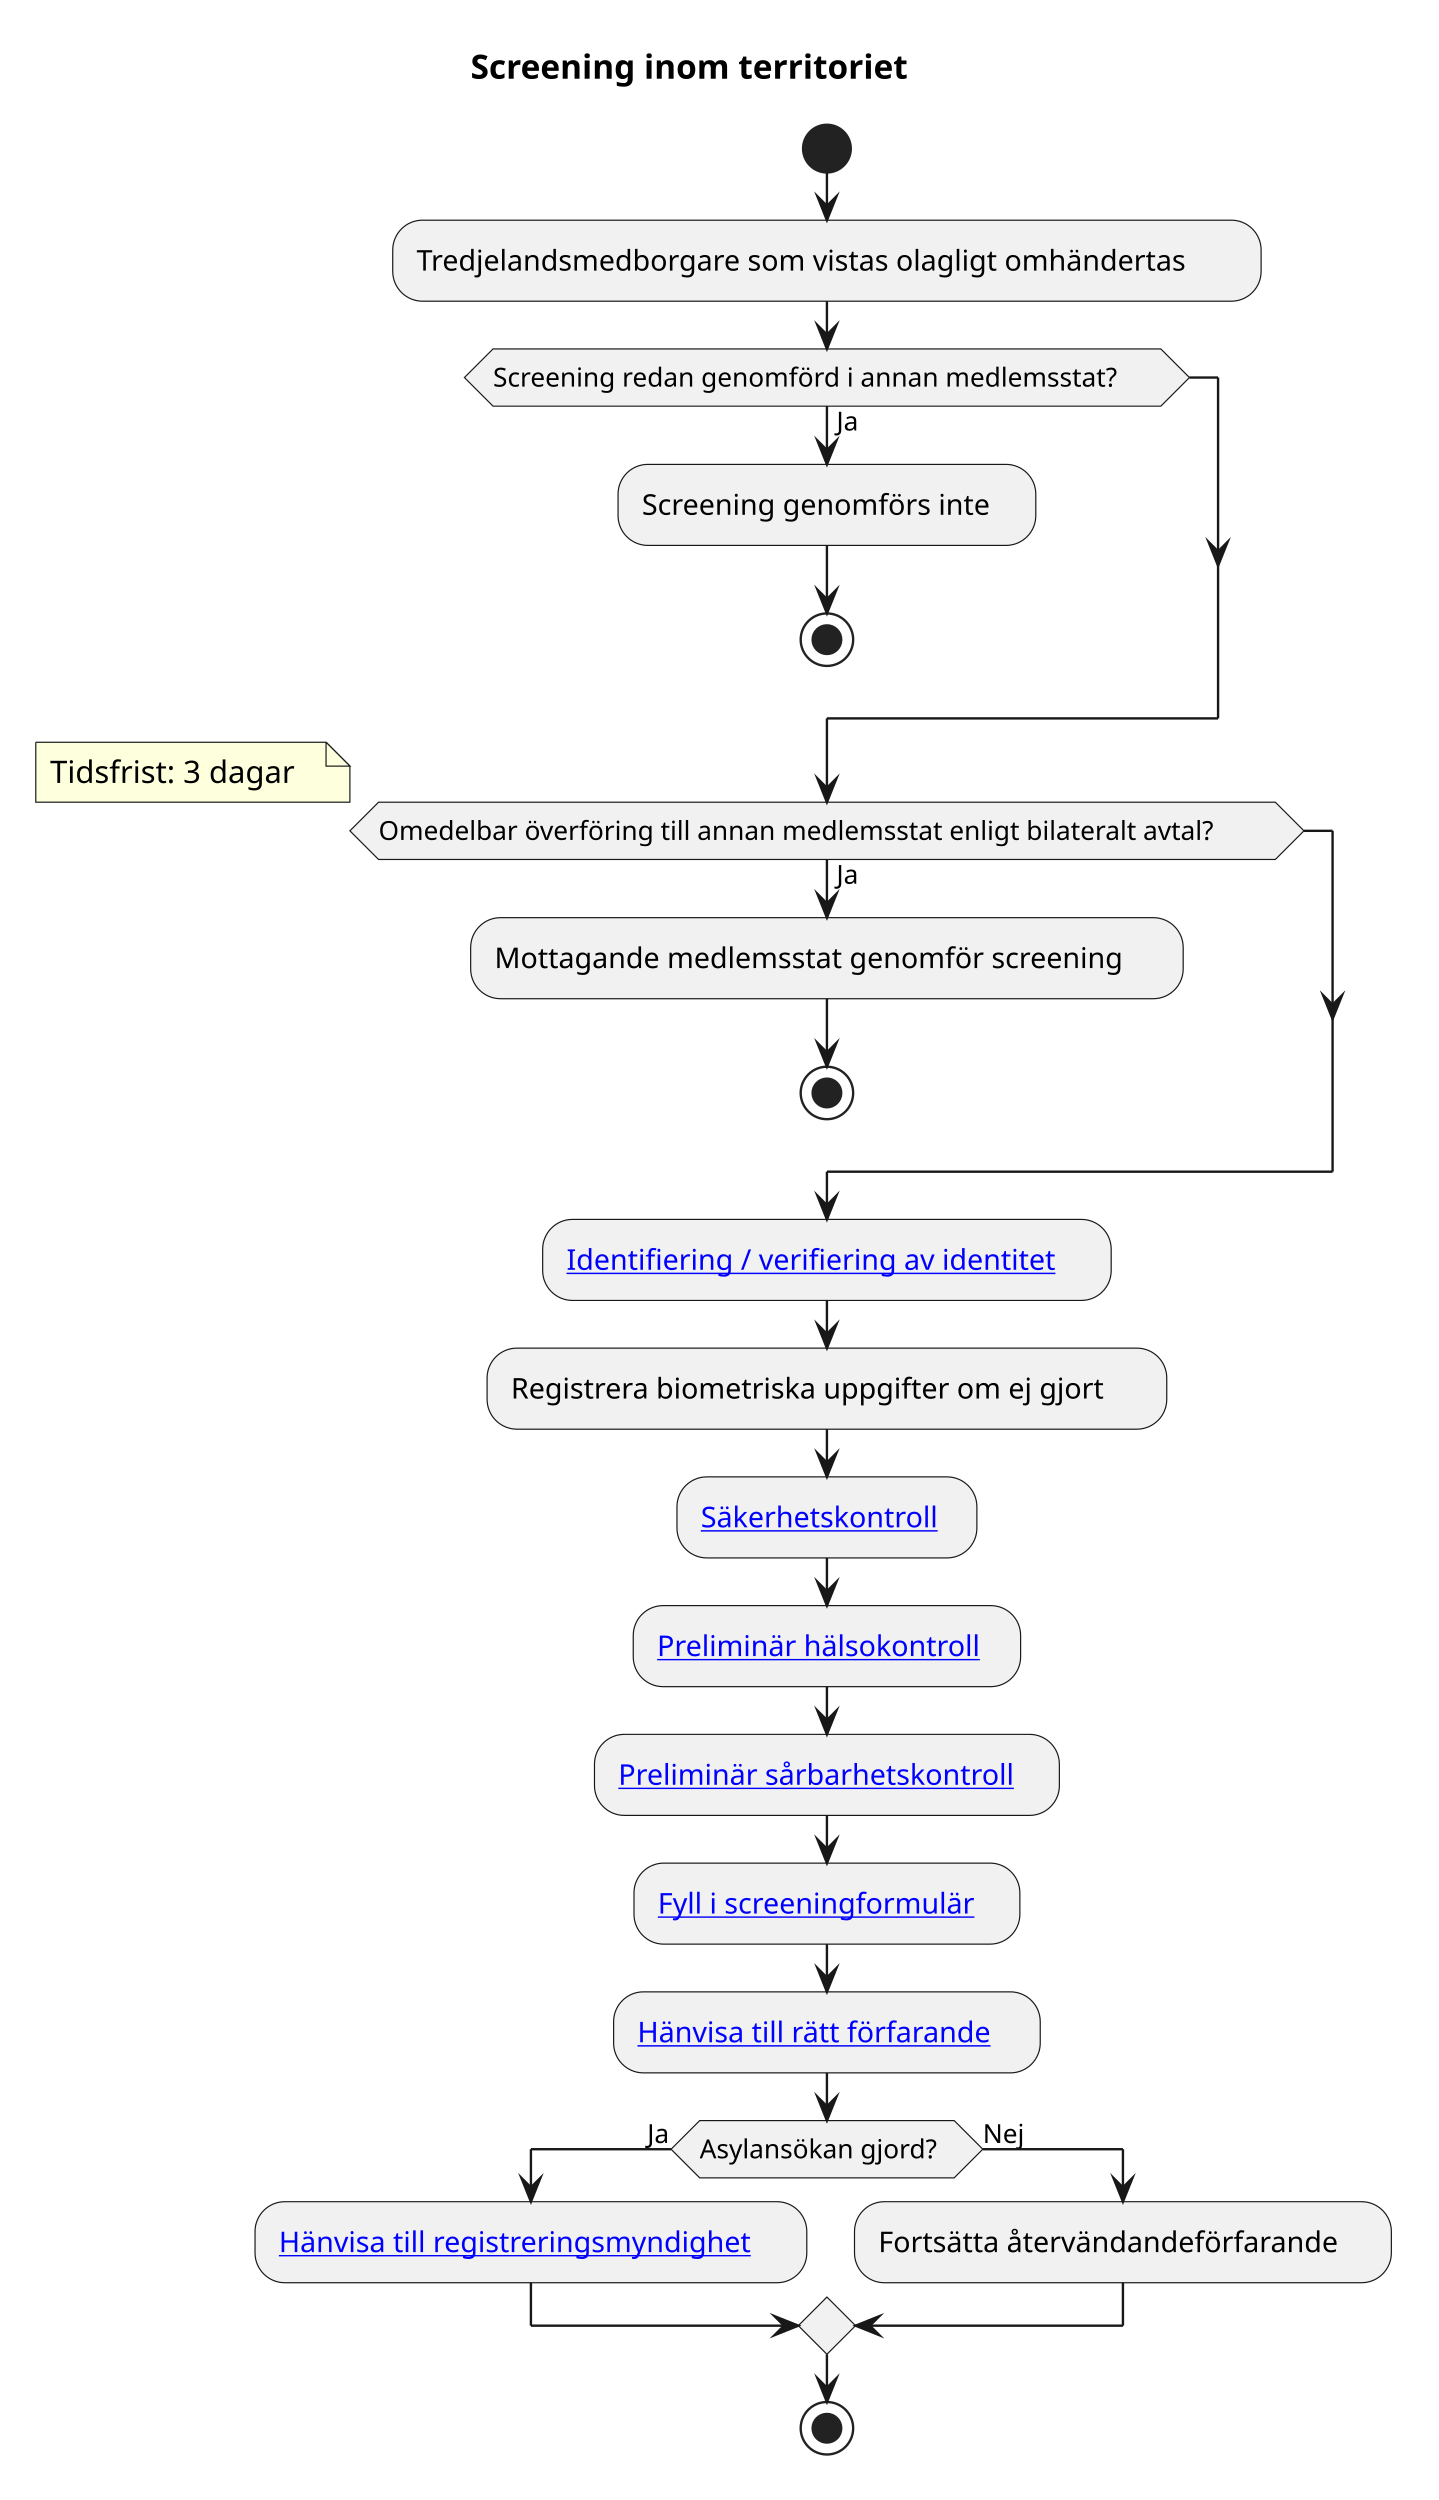
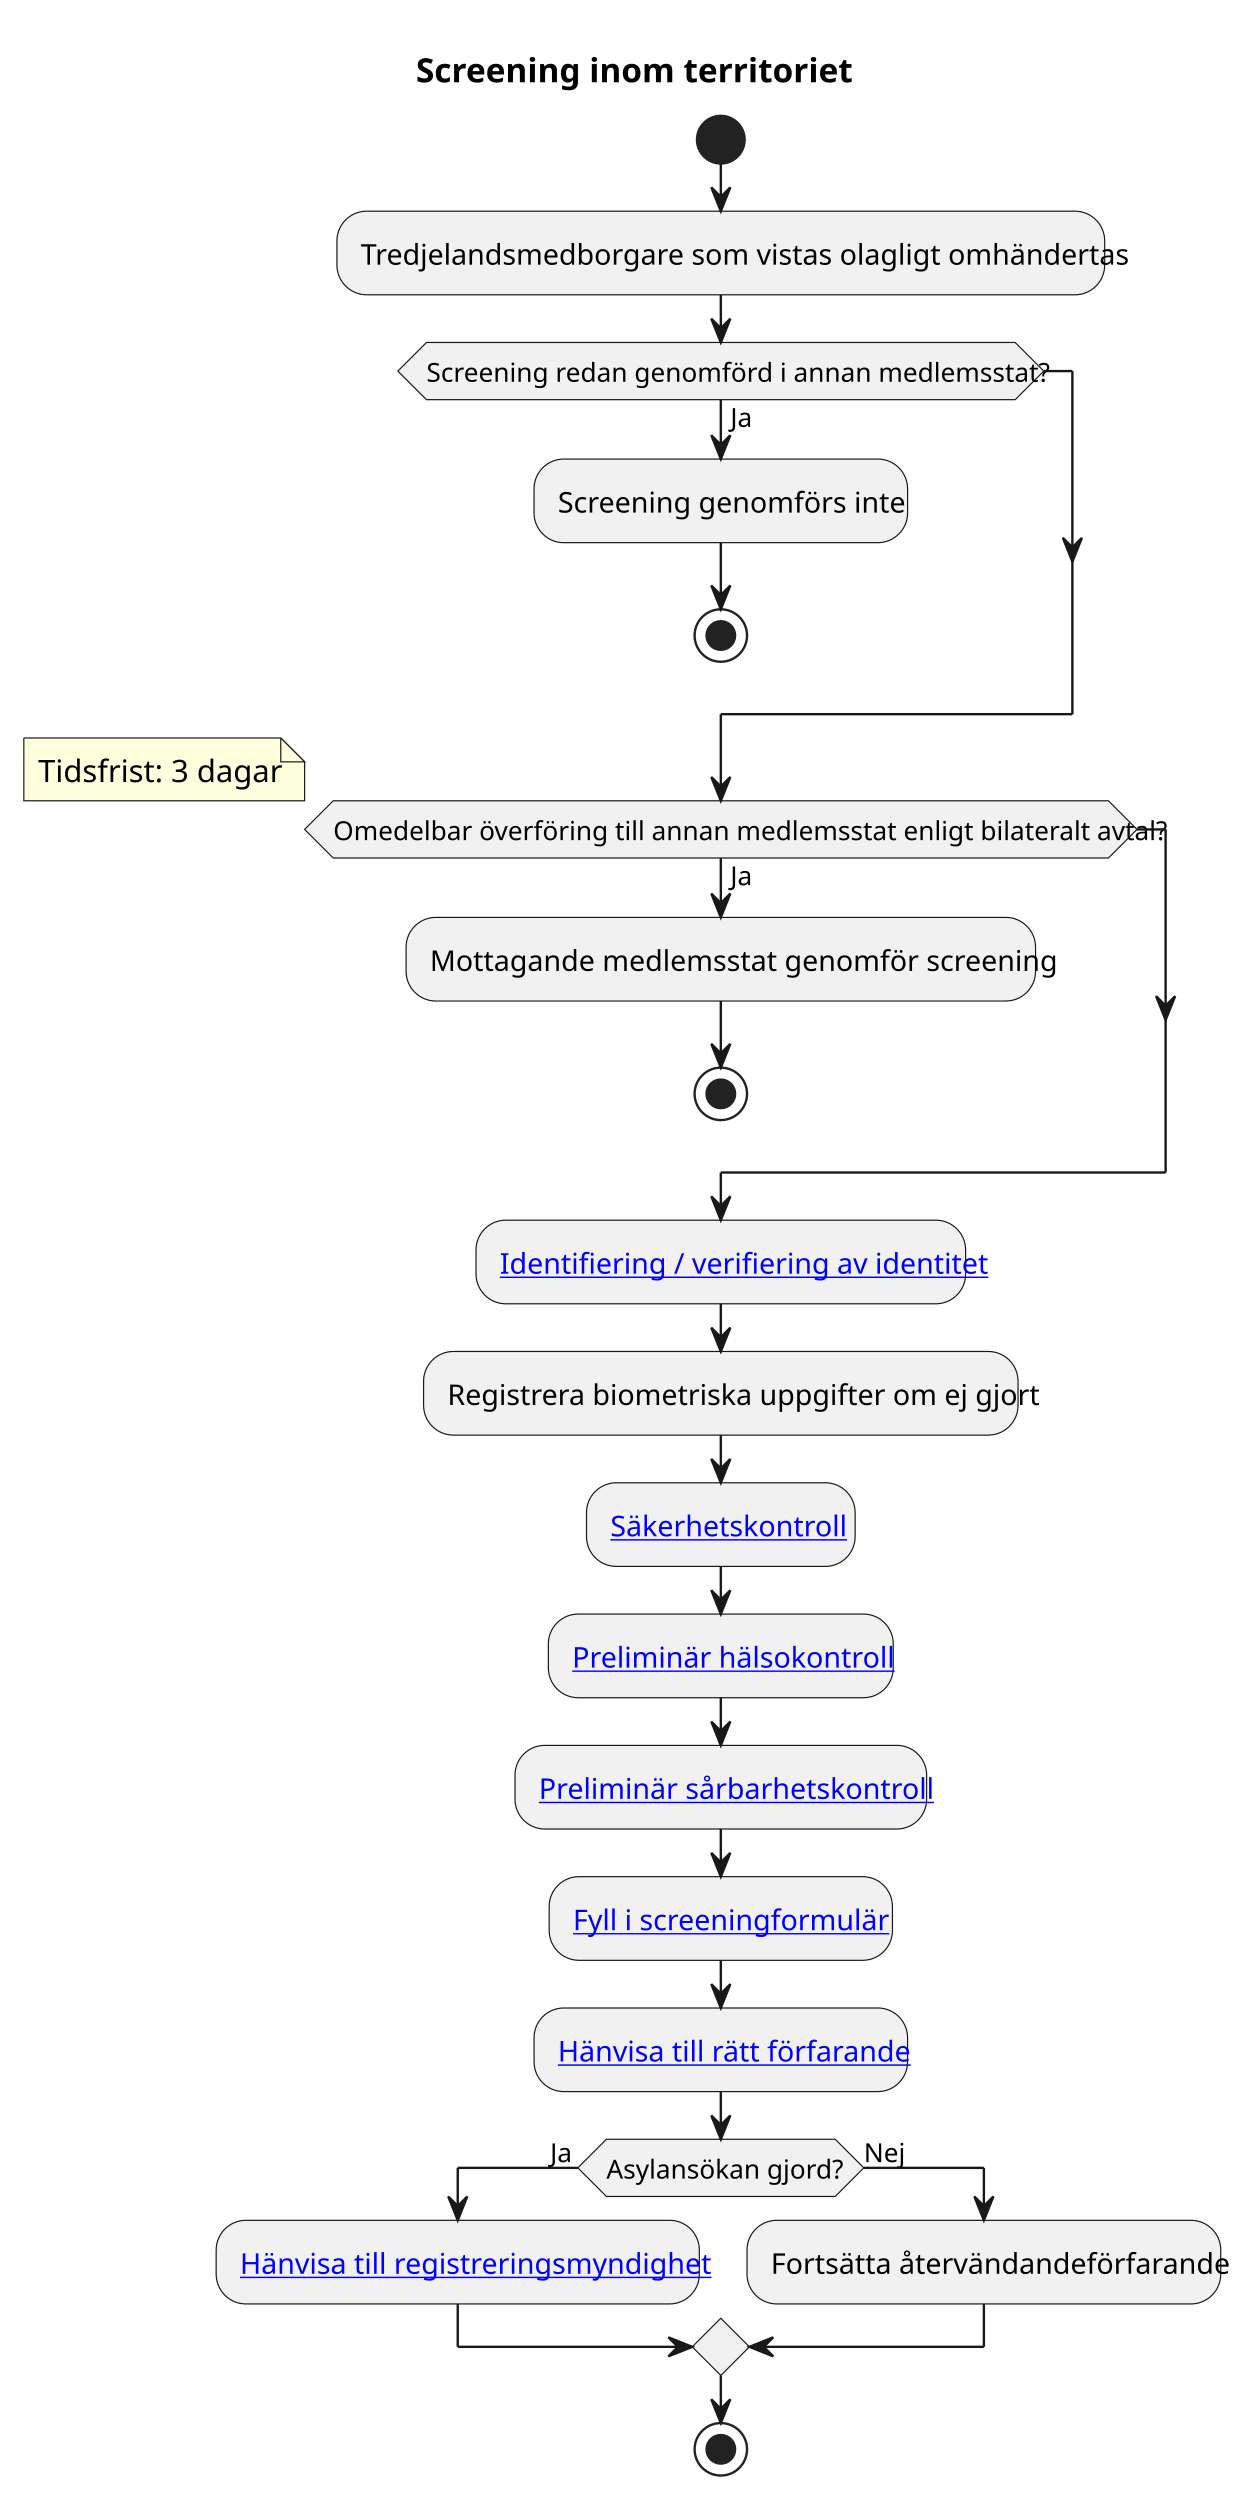
- <svg xmlns="http://www.w3.org/2000/svg" xmlns:xlink="http://www.w3.org/1999/xlink" contentStyleType="text/css" data-diagram-type="ACTIVITY" height="1048px" preserveAspectRatio="none" style="width:603px;height:1048px;background:#FFFFFF;" version="1.1" viewBox="0 0 603 1048" width="603px" zoomAndPan="magnify">
+ <svg xmlns="http://www.w3.org/2000/svg" xmlns:xlink="http://www.w3.org/1999/xlink" contentStyleType="text/css" data-diagram-type="ACTIVITY" height="1049px" preserveAspectRatio="none" style="width:523px;height:1049px;background:#FFFFFF;" version="1.1" viewBox="0 0 523 1049" width="523px" zoomAndPan="magnify">
  <defs />
  <g>
    <g class="title" data-source-line="17">
-       <text fill="#000000" font-family="sans-serif" font-size="14" font-weight="700" lengthAdjust="spacing" textLength="206.746" x="197.256" y="32.995">Screening inom territoriet</text>
+       <text fill="#000000" font-family="sans-serif" font-size="14" font-weight="bold" lengthAdjust="spacing" textLength="171.144" x="174.54" y="34.533">Screening inom territoriet</text>
    </g>
-     <ellipse cx="346.647" cy="62.297" fill="#222222" rx="10" ry="10" style="stroke:#222222;stroke-width:1;" />
-     <rect fill="#F1F1F1" height="33.969" rx="12.5" ry="12.5" style="stroke:#181818;stroke-width:0.5;" width="364.027" x="164.633" y="92.297" />
-     <text fill="#000000" font-family="sans-serif" font-size="12" lengthAdjust="spacing" textLength="344.027" x="174.633" y="113.436">Tredjelandsmedborgare som vistas olagligt omhändertas</text>
-     <rect fill="#F1F1F1" height="33.969" rx="12.5" ry="12.5" style="stroke:#181818;stroke-width:0.5;" width="175.121" x="259.087" y="194.668" />
-     <text fill="#000000" font-family="sans-serif" font-size="12" lengthAdjust="spacing" textLength="155.121" x="269.087" y="215.807">Screening genomförs inte</text>
-     <ellipse cx="346.647" cy="268.152" fill="none" rx="11" ry="11" style="stroke:#222222;stroke-width:1;" />
-     <ellipse cx="346.647" cy="268.152" fill="#222222" rx="6" ry="6" style="stroke:#222222;stroke-width:1;" />
-     <polygon fill="#F1F1F1" points="206.679,146.266,486.615,146.266,498.615,158.266,486.615,170.266,206.679,170.266,194.679,158.266,206.679,146.266" style="stroke:#181818;stroke-width:0.5;stroke-linejoin:miter;stroke-miterlimit:10;" />
-     <text fill="#000000" font-family="sans-serif" font-size="11" lengthAdjust="spacing" textLength="9.985" x="350.647" y="180.476">Ja</text>
-     <text fill="#000000" font-family="sans-serif" font-size="11" lengthAdjust="spacing" textLength="279.936" x="206.679" y="162.074">Screening redan genomförd i annan medlemsstat?</text>
-     <path d="M15,311.152 L15,336.285 L146.678,336.285 L146.678,321.152 L136.678,311.152 L15,311.152" fill="#FEFFDD" style="stroke:#181818;stroke-width:0.5;" />
-     <path d="M136.678,311.152 L136.678,321.152 L146.678,321.152 L136.678,311.152" fill="#FEFFDD" style="stroke:#181818;stroke-width:0.5;" />
-     <text fill="#000000" font-family="sans-serif" font-size="13" lengthAdjust="spacing" textLength="110.678" x="21" y="328.219">Tidsfrist: 3 dagar</text>
-     <rect fill="#F1F1F1" height="33.969" rx="12.5" ry="12.5" style="stroke:#181818;stroke-width:0.5;" width="298.69" x="197.303" y="384.688" />
-     <text fill="#000000" font-family="sans-serif" font-size="12" lengthAdjust="spacing" textLength="278.69" x="207.303" y="405.826">Mottagande medlemsstat genomför screening</text>
-     <ellipse cx="346.647" cy="458.172" fill="none" rx="11" ry="11" style="stroke:#222222;stroke-width:1;" />
-     <ellipse cx="346.647" cy="458.172" fill="#222222" rx="6" ry="6" style="stroke:#222222;stroke-width:1;" />
-     <polygon fill="#F1F1F1" points="158.678,336.285,534.617,336.285,546.617,348.285,534.617,360.285,158.678,360.285,146.678,348.285,158.678,336.285" style="stroke:#181818;stroke-width:0.5;stroke-linejoin:miter;stroke-miterlimit:10;" />
-     <text fill="#000000" font-family="sans-serif" font-size="11" lengthAdjust="spacing" textLength="9.985" x="350.647" y="370.496">Ja</text>
-     <text fill="#000000" font-family="sans-serif" font-size="11" lengthAdjust="spacing" textLength="375.939" x="158.678" y="352.093">Omedelbar överföring till annan medlemsstat enligt bilateralt avtal?</text>
-     <rect fill="#F1F1F1" height="33.969" rx="12.5" ry="12.5" style="stroke:#181818;stroke-width:0.5;" width="238.326" x="227.484" y="511.172" />
+     <ellipse cx="302.454" cy="58.609" fill="#222222" rx="10" ry="10" style="stroke:#222222;stroke-width:1;" />
+     <rect fill="#F1F1F1" height="35.094" rx="12.5" ry="12.5" style="stroke:#181818;stroke-width:0.5;" width="322.156" x="141.376" y="88.609" />
+     <text fill="#000000" font-family="sans-serif" font-size="12" lengthAdjust="spacing" textLength="302.156" x="151.376" y="111.066">Tredjelandsmedborgare som vistas olagligt omhändertas</text>
+     <rect fill="#F1F1F1" height="35.094" rx="12.5" ry="12.5" style="stroke:#181818;stroke-width:0.5;" width="156.746" x="224.081" y="192.621" />
+     <text fill="#000000" font-family="sans-serif" font-size="12" lengthAdjust="spacing" textLength="136.746" x="234.081" y="215.078">Screening genomförs inte</text>
+     <ellipse cx="302.454" cy="266.668" fill="none" rx="11" ry="11" style="stroke:#222222;stroke-width:1;" />
+     <ellipse cx="302.454" cy="266.668" fill="#222222" rx="6" ry="6" style="stroke:#222222;stroke-width:1;" />
+     <polygon fill="#F1F1F1" points="178.935,143.703,425.973,143.703,437.973,155.703,425.973,167.703,178.935,167.703,166.935,155.703,178.935,143.703" style="stroke:#181818;stroke-width:0.5;" />
+     <text fill="#000000" font-family="sans-serif" font-size="11" lengthAdjust="spacing" textLength="11.618" x="306.454" y="179.122">Ja</text>
+     <text fill="#000000" font-family="sans-serif" font-size="11" lengthAdjust="spacing" textLength="247.038" x="178.935" y="160.204">Screening redan genomförd i annan medlemsstat?</text>
+     <path d="M10,309.668 L10,336.019 L127.814,336.019 L127.814,319.668 L117.814,309.668 L10,309.668" fill="#FEFFDD" style="stroke:#181818;stroke-width:0.5;" />
+     <path d="M117.814,309.668 L117.814,319.668 L127.814,319.668 L117.814,309.668" fill="#FEFFDD" style="stroke:#181818;stroke-width:0.5;" />
+     <text fill="#000000" font-family="sans-serif" font-size="13" lengthAdjust="spacing" textLength="96.814" x="16" y="328.163">Tidsfrist: 3 dagar</text>
+     <rect fill="#F1F1F1" height="35.094" rx="12.5" ry="12.5" style="stroke:#181818;stroke-width:0.5;" width="264.131" x="170.388" y="384.938" />
+     <text fill="#000000" font-family="sans-serif" font-size="12" lengthAdjust="spacing" textLength="244.131" x="180.388" y="407.394">Mottagande medlemsstat genomför screening</text>
+     <ellipse cx="302.454" cy="458.984" fill="none" rx="11" ry="11" style="stroke:#222222;stroke-width:1;" />
+     <ellipse cx="302.454" cy="458.984" fill="#222222" rx="6" ry="6" style="stroke:#222222;stroke-width:1;" />
+     <polygon fill="#F1F1F1" points="139.815,336.019,465.093,336.019,477.093,348.019,465.093,360.019,139.815,360.019,127.814,348.019,139.815,336.019" style="stroke:#181818;stroke-width:0.5;" />
+     <text fill="#000000" font-family="sans-serif" font-size="11" lengthAdjust="spacing" textLength="11.618" x="306.454" y="371.438">Ja</text>
+     <text fill="#000000" font-family="sans-serif" font-size="11" lengthAdjust="spacing" textLength="325.279" x="139.815" y="352.521">Omedelbar överföring till annan medlemsstat enligt bilateralt avtal?</text>
+     <rect fill="#F1F1F1" height="35.094" rx="12.5" ry="12.5" style="stroke:#181818;stroke-width:0.5;" width="205.432" x="199.738" y="511.984" />
    <a href="../rules/rule-scr-014-001.md" target="_top" title="../rules/rule-scr-014-001.md" xlink:actuate="onRequest" xlink:href="../rules/rule-scr-014-001.md" xlink:show="new" xlink:title="../rules/rule-scr-014-001.md" xlink:type="simple">
-       <text fill="#0000FF" font-family="sans-serif" font-size="12" lengthAdjust="spacing" text-decoration="underline" textLength="218.326" x="237.484" y="532.311">Identifiering / verifiering av identitet</text>
+       <text fill="#0000FF" font-family="sans-serif" font-size="12" lengthAdjust="spacing" text-decoration="underline" textLength="185.432" x="209.738" y="534.441">Identifiering / verifiering av identitet</text>
    </a>
-     <rect fill="#F1F1F1" height="33.969" rx="12.5" ry="12.5" style="stroke:#181818;stroke-width:0.5;" width="284.914" x="204.19" y="565.141" />
-     <text fill="#000000" font-family="sans-serif" font-size="12" lengthAdjust="spacing" textLength="264.914" x="214.19" y="586.279">Registrera biometriska uppgifter om ej gjort</text>
-     <rect fill="#F1F1F1" height="33.969" rx="12.5" ry="12.5" style="stroke:#181818;stroke-width:0.5;" width="125.727" x="283.784" y="619.109" />
+     <rect fill="#F1F1F1" height="35.094" rx="12.5" ry="12.5" style="stroke:#181818;stroke-width:0.5;" width="249.43" x="177.739" y="567.078" />
+     <text fill="#000000" font-family="sans-serif" font-size="12" lengthAdjust="spacing" textLength="229.43" x="187.739" y="589.535">Registrera biometriska uppgifter om ej gjort</text>
+     <rect fill="#F1F1F1" height="35.094" rx="12.5" ry="12.5" style="stroke:#181818;stroke-width:0.5;" width="112.713" x="246.097" y="622.172" />
    <a href="../rules/rule-scr-015-001.md" target="_top" title="../rules/rule-scr-015-001.md" xlink:actuate="onRequest" xlink:href="../rules/rule-scr-015-001.md" xlink:show="new" xlink:title="../rules/rule-scr-015-001.md" xlink:type="simple">
-       <text fill="#0000FF" font-family="sans-serif" font-size="12" lengthAdjust="spacing" text-decoration="underline" textLength="105.727" x="293.784" y="640.248">Säkerhetskontroll</text>
+       <text fill="#0000FF" font-family="sans-serif" font-size="12" lengthAdjust="spacing" text-decoration="underline" textLength="92.713" x="256.097" y="644.629">Säkerhetskontroll</text>
    </a>
-     <rect fill="#F1F1F1" height="33.969" rx="12.5" ry="12.5" style="stroke:#181818;stroke-width:0.5;" width="162.383" x="265.456" y="673.078" />
+     <rect fill="#F1F1F1" height="35.094" rx="12.5" ry="12.5" style="stroke:#181818;stroke-width:0.5;" width="144.717" x="230.095" y="677.266" />
    <a href="../articles/scr-012.md" target="_top" title="../articles/scr-012.md" xlink:actuate="onRequest" xlink:href="../articles/scr-012.md" xlink:show="new" xlink:title="../articles/scr-012.md" xlink:type="simple">
-       <text fill="#0000FF" font-family="sans-serif" font-size="12" lengthAdjust="spacing" text-decoration="underline" textLength="142.383" x="275.456" y="694.217">Preliminär hälsokontroll</text>
+       <text fill="#0000FF" font-family="sans-serif" font-size="12" lengthAdjust="spacing" text-decoration="underline" textLength="124.717" x="240.095" y="699.723">Preliminär hälsokontroll</text>
    </a>
-     <rect fill="#F1F1F1" height="33.969" rx="12.5" ry="12.5" style="stroke:#181818;stroke-width:0.5;" width="194.885" x="249.205" y="727.047" />
+     <rect fill="#F1F1F1" height="35.094" rx="12.5" ry="12.5" style="stroke:#181818;stroke-width:0.5;" width="172.725" x="216.092" y="732.359" />
    <a href="../articles/scr-012.md" target="_top" title="../articles/scr-012.md" xlink:actuate="onRequest" xlink:href="../articles/scr-012.md" xlink:show="new" xlink:title="../articles/scr-012.md" xlink:type="simple">
-       <text fill="#0000FF" font-family="sans-serif" font-size="12" lengthAdjust="spacing" text-decoration="underline" textLength="174.885" x="259.205" y="748.186">Preliminär sårbarhetskontroll</text>
+       <text fill="#0000FF" font-family="sans-serif" font-size="12" lengthAdjust="spacing" text-decoration="underline" textLength="152.725" x="226.092" y="754.816">Preliminär sårbarhetskontroll</text>
    </a>
-     <rect fill="#F1F1F1" height="33.969" rx="12.5" ry="12.5" style="stroke:#181818;stroke-width:0.5;" width="161.762" x="265.766" y="781.016" />
+     <rect fill="#F1F1F1" height="35.094" rx="12.5" ry="12.5" style="stroke:#181818;stroke-width:0.5;" width="144.037" x="230.435" y="787.453" />
    <a href="../rules/rule-scr-017-001.md" target="_top" title="../rules/rule-scr-017-001.md" xlink:actuate="onRequest" xlink:href="../rules/rule-scr-017-001.md" xlink:show="new" xlink:title="../rules/rule-scr-017-001.md" xlink:type="simple">
-       <text fill="#0000FF" font-family="sans-serif" font-size="12" lengthAdjust="spacing" text-decoration="underline" textLength="141.762" x="275.766" y="802.154">Fyll i screeningformulär</text>
+       <text fill="#0000FF" font-family="sans-serif" font-size="12" lengthAdjust="spacing" text-decoration="underline" textLength="124.037" x="240.435" y="809.91">Fyll i screeningformulär</text>
    </a>
-     <rect fill="#F1F1F1" height="33.969" rx="12.5" ry="12.5" style="stroke:#181818;stroke-width:0.5;" width="178.842" x="257.226" y="834.984" />
+     <rect fill="#F1F1F1" height="35.094" rx="12.5" ry="12.5" style="stroke:#181818;stroke-width:0.5;" width="156.728" x="224.09" y="842.547" />
    <a href="../rules/rule-scr-018-001.md" target="_top" title="../rules/rule-scr-018-001.md" xlink:actuate="onRequest" xlink:href="../rules/rule-scr-018-001.md" xlink:show="new" xlink:title="../rules/rule-scr-018-001.md" xlink:type="simple">
-       <text fill="#0000FF" font-family="sans-serif" font-size="12" lengthAdjust="spacing" text-decoration="underline" textLength="158.842" x="267.226" y="856.123">Hänvisa till rätt förfarande</text>
+       <text fill="#0000FF" font-family="sans-serif" font-size="12" lengthAdjust="spacing" text-decoration="underline" textLength="136.728" x="234.09" y="865.004">Hänvisa till rätt förfarande</text>
    </a>
-     <polygon fill="#F1F1F1" points="293.304,888.953,399.99,888.953,411.99,900.953,399.99,912.953,293.304,912.953,281.304,900.953,293.304,888.953" style="stroke:#181818;stroke-width:0.5;stroke-linejoin:miter;stroke-miterlimit:10;" />
-     <text fill="#000000" font-family="sans-serif" font-size="11" lengthAdjust="spacing" textLength="106.686" x="293.304" y="904.761">Asylansökan gjord?</text>
-     <text fill="#000000" font-family="sans-serif" font-size="11" lengthAdjust="spacing" textLength="9.985" x="271.319" y="898.359">Ja</text>
-     <text fill="#000000" font-family="sans-serif" font-size="11" lengthAdjust="spacing" textLength="18.052" x="411.99" y="898.359">Nej</text>
-     <rect fill="#F1F1F1" height="33.969" rx="12.5" ry="12.5" style="stroke:#181818;stroke-width:0.5;" width="231.301" x="106.909" y="922.953" />
+     <polygon fill="#F1F1F1" points="254.452,897.641,350.455,897.641,362.455,909.641,350.455,921.641,254.452,921.641,242.452,909.641,254.452,897.641" style="stroke:#181818;stroke-width:0.5;" />
+     <text fill="#000000" font-family="sans-serif" font-size="11" lengthAdjust="spacing" textLength="96.003" x="254.452" y="914.142">Asylansökan gjord?</text>
+     <text fill="#000000" font-family="sans-serif" font-size="11" lengthAdjust="spacing" textLength="11.618" x="230.835" y="907.224">Ja</text>
+     <text fill="#000000" font-family="sans-serif" font-size="11" lengthAdjust="spacing" textLength="16.505" x="362.455" y="907.224">Nej</text>
+     <rect fill="#F1F1F1" height="35.094" rx="12.5" ry="12.5" style="stroke:#181818;stroke-width:0.5;" width="202.742" x="90.702" y="931.641" />
    <a href="../../../domains/registration/articles/apr-027.md" target="_top" title="../../../domains/registration/articles/apr-027.md" xlink:actuate="onRequest" xlink:href="../../../domains/registration/articles/apr-027.md" xlink:show="new" xlink:title="../../../domains/registration/articles/apr-027.md" xlink:type="simple">
-       <text fill="#0000FF" font-family="sans-serif" font-size="12" lengthAdjust="spacing" text-decoration="underline" textLength="211.301" x="116.909" y="944.092">Hänvisa till registreringsmyndighet</text>
+       <text fill="#0000FF" font-family="sans-serif" font-size="12" lengthAdjust="spacing" text-decoration="underline" textLength="182.742" x="100.702" y="954.098">Hänvisa till registreringsmyndighet</text>
    </a>
-     <rect fill="#F1F1F1" height="33.969" rx="12.5" ry="12.5" style="stroke:#181818;stroke-width:0.5;" width="225.049" x="358.21" y="922.953" />
-     <text fill="#000000" font-family="sans-serif" font-size="12" lengthAdjust="spacing" textLength="205.049" x="368.21" y="944.092">Fortsätta återvändandeförfarande</text>
-     <polygon fill="#F1F1F1" points="346.647,962.922,358.647,974.922,346.647,986.922,334.647,974.922,346.647,962.922" style="stroke:#181818;stroke-width:0.5;stroke-linejoin:miter;stroke-miterlimit:10;" />
-     <ellipse cx="346.647" cy="1017.922" fill="none" rx="11" ry="11" style="stroke:#222222;stroke-width:1;" />
-     <ellipse cx="346.647" cy="1017.922" fill="#222222" rx="6" ry="6" style="stroke:#222222;stroke-width:1;" />
-     <line style="stroke:#181818;stroke-width:1;" x1="346.647" x2="346.647" y1="72.297" y2="92.297" />
-     <polygon fill="#181818" points="342.647,82.297,346.647,92.297,350.647,82.297,346.647,86.297" style="stroke:#181818;stroke-width:1;stroke-linejoin:miter;stroke-miterlimit:10;" />
-     <line style="stroke:#181818;stroke-width:1;" x1="346.647" x2="346.647" y1="228.637" y2="257.152" />
-     <polygon fill="#181818" points="342.647,247.152,346.647,257.152,350.647,247.152,346.647,251.152" style="stroke:#181818;stroke-width:1;stroke-linejoin:miter;stroke-miterlimit:10;" />
-     <line style="stroke:#181818;stroke-width:1;" x1="346.647" x2="346.647" y1="170.266" y2="194.668" />
-     <polygon fill="#181818" points="342.647,184.668,346.647,194.668,350.647,184.668,346.647,188.668" style="stroke:#181818;stroke-width:1;stroke-linejoin:miter;stroke-miterlimit:10;" />
-     <line style="stroke:#181818;stroke-width:1;" x1="498.615" x2="510.615" y1="158.266" y2="158.266" />
-     <polygon fill="#181818" points="506.615,227.152,510.615,237.152,514.615,227.152,510.615,231.152" style="stroke:#181818;stroke-width:1;stroke-linejoin:miter;stroke-miterlimit:10;" />
-     <line style="stroke:#181818;stroke-width:1;" x1="510.615" x2="510.615" y1="158.266" y2="301.152" />
-     <line style="stroke:#181818;stroke-width:1;" x1="510.615" x2="346.647" y1="301.152" y2="301.152" />
-     <line style="stroke:#181818;stroke-width:1;" x1="346.647" x2="346.647" y1="301.152" y2="336.285" />
-     <polygon fill="#181818" points="342.647,326.285,346.647,336.285,350.647,326.285,346.647,330.285" style="stroke:#181818;stroke-width:1;stroke-linejoin:miter;stroke-miterlimit:10;" />
-     <line style="stroke:#181818;stroke-width:1;" x1="346.647" x2="346.647" y1="126.266" y2="146.266" />
-     <polygon fill="#181818" points="342.647,136.266,346.647,146.266,350.647,136.266,346.647,140.266" style="stroke:#181818;stroke-width:1;stroke-linejoin:miter;stroke-miterlimit:10;" />
-     <line style="stroke:#181818;stroke-width:1;" x1="346.647" x2="346.647" y1="418.656" y2="447.172" />
-     <polygon fill="#181818" points="342.647,437.172,346.647,447.172,350.647,437.172,346.647,441.172" style="stroke:#181818;stroke-width:1;stroke-linejoin:miter;stroke-miterlimit:10;" />
-     <line style="stroke:#181818;stroke-width:1;" x1="346.647" x2="346.647" y1="360.285" y2="384.688" />
-     <polygon fill="#181818" points="342.647,374.688,346.647,384.688,350.647,374.688,346.647,378.688" style="stroke:#181818;stroke-width:1;stroke-linejoin:miter;stroke-miterlimit:10;" />
-     <line style="stroke:#181818;stroke-width:1;" x1="546.617" x2="558.617" y1="348.285" y2="348.285" />
-     <polygon fill="#181818" points="554.617,417.172,558.617,427.172,562.617,417.172,558.617,421.172" style="stroke:#181818;stroke-width:1;stroke-linejoin:miter;stroke-miterlimit:10;" />
-     <line style="stroke:#181818;stroke-width:1;" x1="558.617" x2="558.617" y1="348.285" y2="491.172" />
-     <line style="stroke:#181818;stroke-width:1;" x1="558.617" x2="346.647" y1="491.172" y2="491.172" />
-     <line style="stroke:#181818;stroke-width:1;" x1="346.647" x2="346.647" y1="491.172" y2="511.172" />
-     <polygon fill="#181818" points="342.647,501.172,346.647,511.172,350.647,501.172,346.647,505.172" style="stroke:#181818;stroke-width:1;stroke-linejoin:miter;stroke-miterlimit:10;" />
-     <line style="stroke:#181818;stroke-width:1;" x1="346.647" x2="346.647" y1="545.141" y2="565.141" />
-     <polygon fill="#181818" points="342.647,555.141,346.647,565.141,350.647,555.141,346.647,559.141" style="stroke:#181818;stroke-width:1;stroke-linejoin:miter;stroke-miterlimit:10;" />
-     <line style="stroke:#181818;stroke-width:1;" x1="346.647" x2="346.647" y1="599.109" y2="619.109" />
-     <polygon fill="#181818" points="342.647,609.109,346.647,619.109,350.647,609.109,346.647,613.109" style="stroke:#181818;stroke-width:1;stroke-linejoin:miter;stroke-miterlimit:10;" />
-     <line style="stroke:#181818;stroke-width:1;" x1="346.647" x2="346.647" y1="653.078" y2="673.078" />
-     <polygon fill="#181818" points="342.647,663.078,346.647,673.078,350.647,663.078,346.647,667.078" style="stroke:#181818;stroke-width:1;stroke-linejoin:miter;stroke-miterlimit:10;" />
-     <line style="stroke:#181818;stroke-width:1;" x1="346.647" x2="346.647" y1="707.047" y2="727.047" />
-     <polygon fill="#181818" points="342.647,717.047,346.647,727.047,350.647,717.047,346.647,721.047" style="stroke:#181818;stroke-width:1;stroke-linejoin:miter;stroke-miterlimit:10;" />
-     <line style="stroke:#181818;stroke-width:1;" x1="346.647" x2="346.647" y1="761.016" y2="781.016" />
-     <polygon fill="#181818" points="342.647,771.016,346.647,781.016,350.647,771.016,346.647,775.016" style="stroke:#181818;stroke-width:1;stroke-linejoin:miter;stroke-miterlimit:10;" />
-     <line style="stroke:#181818;stroke-width:1;" x1="346.647" x2="346.647" y1="814.984" y2="834.984" />
-     <polygon fill="#181818" points="342.647,824.984,346.647,834.984,350.647,824.984,346.647,828.984" style="stroke:#181818;stroke-width:1;stroke-linejoin:miter;stroke-miterlimit:10;" />
-     <line style="stroke:#181818;stroke-width:1;" x1="281.304" x2="222.56" y1="900.953" y2="900.953" />
-     <line style="stroke:#181818;stroke-width:1;" x1="222.56" x2="222.56" y1="900.953" y2="922.953" />
-     <polygon fill="#181818" points="218.56,912.953,222.56,922.953,226.56,912.953,222.56,916.953" style="stroke:#181818;stroke-width:1;stroke-linejoin:miter;stroke-miterlimit:10;" />
-     <line style="stroke:#181818;stroke-width:1;" x1="411.99" x2="470.735" y1="900.953" y2="900.953" />
-     <line style="stroke:#181818;stroke-width:1;" x1="470.735" x2="470.735" y1="900.953" y2="922.953" />
-     <polygon fill="#181818" points="466.735,912.953,470.735,922.953,474.735,912.953,470.735,916.953" style="stroke:#181818;stroke-width:1;stroke-linejoin:miter;stroke-miterlimit:10;" />
-     <line style="stroke:#181818;stroke-width:1;" x1="222.56" x2="222.56" y1="956.922" y2="974.922" />
-     <line style="stroke:#181818;stroke-width:1;" x1="222.56" x2="334.647" y1="974.922" y2="974.922" />
-     <polygon fill="#181818" points="324.647,970.922,334.647,974.922,324.647,978.922,328.647,974.922" style="stroke:#181818;stroke-width:1;stroke-linejoin:miter;stroke-miterlimit:10;" />
-     <line style="stroke:#181818;stroke-width:1;" x1="470.735" x2="470.735" y1="956.922" y2="974.922" />
-     <line style="stroke:#181818;stroke-width:1;" x1="470.735" x2="358.647" y1="974.922" y2="974.922" />
-     <polygon fill="#181818" points="368.647,970.922,358.647,974.922,368.647,978.922,364.647,974.922" style="stroke:#181818;stroke-width:1;stroke-linejoin:miter;stroke-miterlimit:10;" />
-     <line style="stroke:#181818;stroke-width:1;" x1="346.647" x2="346.647" y1="868.953" y2="888.953" />
-     <polygon fill="#181818" points="342.647,878.953,346.647,888.953,350.647,878.953,346.647,882.953" style="stroke:#181818;stroke-width:1;stroke-linejoin:miter;stroke-miterlimit:10;" />
-     <line style="stroke:#181818;stroke-width:1;" x1="346.647" x2="346.647" y1="986.922" y2="1006.922" />
-     <polygon fill="#181818" points="342.647,996.922,346.647,1006.922,350.647,996.922,346.647,1000.922" style="stroke:#181818;stroke-width:1;stroke-linejoin:miter;stroke-miterlimit:10;" />
+     <rect fill="#F1F1F1" height="35.094" rx="12.5" ry="12.5" style="stroke:#181818;stroke-width:0.5;" width="198.781" x="313.444" y="931.641" />
+     <text fill="#000000" font-family="sans-serif" font-size="12" lengthAdjust="spacing" textLength="178.781" x="323.444" y="954.098">Fortsätta återvändandeförfarande</text>
+     <polygon fill="#F1F1F1" points="302.454,972.734,314.454,984.734,302.454,996.734,290.454,984.734,302.454,972.734" style="stroke:#181818;stroke-width:0.5;" />
+     <ellipse cx="302.454" cy="1027.734" fill="none" rx="11" ry="11" style="stroke:#222222;stroke-width:1;" />
+     <ellipse cx="302.454" cy="1027.734" fill="#222222" rx="6" ry="6" style="stroke:#222222;stroke-width:1;" />
+     <line style="stroke:#181818;stroke-width:1;" x1="302.454" x2="302.454" y1="68.609" y2="88.609" />
+     <polygon fill="#181818" points="298.454,78.609,302.454,88.609,306.454,78.609,302.454,82.609" style="stroke:#181818;stroke-width:1;" />
+     <line style="stroke:#181818;stroke-width:1;" x1="302.454" x2="302.454" y1="227.715" y2="255.668" />
+     <polygon fill="#181818" points="298.454,245.668,302.454,255.668,306.454,245.668,302.454,249.668" style="stroke:#181818;stroke-width:1;" />
+     <line style="stroke:#181818;stroke-width:1;" x1="302.454" x2="302.454" y1="167.703" y2="192.621" />
+     <polygon fill="#181818" points="298.454,182.621,302.454,192.621,306.454,182.621,302.454,186.621" style="stroke:#181818;stroke-width:1;" />
+     <line style="stroke:#181818;stroke-width:1;" x1="437.973" x2="449.973" y1="155.703" y2="155.703" />
+     <polygon fill="#181818" points="445.973,225.668,449.973,235.668,453.973,225.668,449.973,229.668" style="stroke:#181818;stroke-width:1;" />
+     <line style="stroke:#181818;stroke-width:1;" x1="449.973" x2="449.973" y1="155.703" y2="299.668" />
+     <line style="stroke:#181818;stroke-width:1;" x1="449.973" x2="302.454" y1="299.668" y2="299.668" />
+     <line style="stroke:#181818;stroke-width:1;" x1="302.454" x2="302.454" y1="299.668" y2="336.019" />
+     <polygon fill="#181818" points="298.454,326.019,302.454,336.019,306.454,326.019,302.454,330.019" style="stroke:#181818;stroke-width:1;" />
+     <line style="stroke:#181818;stroke-width:1;" x1="302.454" x2="302.454" y1="123.703" y2="143.703" />
+     <polygon fill="#181818" points="298.454,133.703,302.454,143.703,306.454,133.703,302.454,137.703" style="stroke:#181818;stroke-width:1;" />
+     <line style="stroke:#181818;stroke-width:1;" x1="302.454" x2="302.454" y1="420.031" y2="447.984" />
+     <polygon fill="#181818" points="298.454,437.984,302.454,447.984,306.454,437.984,302.454,441.984" style="stroke:#181818;stroke-width:1;" />
+     <line style="stroke:#181818;stroke-width:1;" x1="302.454" x2="302.454" y1="360.019" y2="384.938" />
+     <polygon fill="#181818" points="298.454,374.938,302.454,384.938,306.454,374.938,302.454,378.938" style="stroke:#181818;stroke-width:1;" />
+     <line style="stroke:#181818;stroke-width:1;" x1="477.093" x2="489.093" y1="348.019" y2="348.019" />
+     <polygon fill="#181818" points="485.093,417.984,489.093,427.984,493.093,417.984,489.093,421.984" style="stroke:#181818;stroke-width:1;" />
+     <line style="stroke:#181818;stroke-width:1;" x1="489.093" x2="489.093" y1="348.019" y2="491.984" />
+     <line style="stroke:#181818;stroke-width:1;" x1="489.093" x2="302.454" y1="491.984" y2="491.984" />
+     <line style="stroke:#181818;stroke-width:1;" x1="302.454" x2="302.454" y1="491.984" y2="511.984" />
+     <polygon fill="#181818" points="298.454,501.984,302.454,511.984,306.454,501.984,302.454,505.984" style="stroke:#181818;stroke-width:1;" />
+     <line style="stroke:#181818;stroke-width:1;" x1="302.454" x2="302.454" y1="547.078" y2="567.078" />
+     <polygon fill="#181818" points="298.454,557.078,302.454,567.078,306.454,557.078,302.454,561.078" style="stroke:#181818;stroke-width:1;" />
+     <line style="stroke:#181818;stroke-width:1;" x1="302.454" x2="302.454" y1="602.172" y2="622.172" />
+     <polygon fill="#181818" points="298.454,612.172,302.454,622.172,306.454,612.172,302.454,616.172" style="stroke:#181818;stroke-width:1;" />
+     <line style="stroke:#181818;stroke-width:1;" x1="302.454" x2="302.454" y1="657.266" y2="677.266" />
+     <polygon fill="#181818" points="298.454,667.266,302.454,677.266,306.454,667.266,302.454,671.266" style="stroke:#181818;stroke-width:1;" />
+     <line style="stroke:#181818;stroke-width:1;" x1="302.454" x2="302.454" y1="712.359" y2="732.359" />
+     <polygon fill="#181818" points="298.454,722.359,302.454,732.359,306.454,722.359,302.454,726.359" style="stroke:#181818;stroke-width:1;" />
+     <line style="stroke:#181818;stroke-width:1;" x1="302.454" x2="302.454" y1="767.453" y2="787.453" />
+     <polygon fill="#181818" points="298.454,777.453,302.454,787.453,306.454,777.453,302.454,781.453" style="stroke:#181818;stroke-width:1;" />
+     <line style="stroke:#181818;stroke-width:1;" x1="302.454" x2="302.454" y1="822.547" y2="842.547" />
+     <polygon fill="#181818" points="298.454,832.547,302.454,842.547,306.454,832.547,302.454,836.547" style="stroke:#181818;stroke-width:1;" />
+     <line style="stroke:#181818;stroke-width:1;" x1="242.452" x2="192.073" y1="909.641" y2="909.641" />
+     <line style="stroke:#181818;stroke-width:1;" x1="192.073" x2="192.073" y1="909.641" y2="931.641" />
+     <polygon fill="#181818" points="188.073,921.641,192.073,931.641,196.073,921.641,192.073,925.641" style="stroke:#181818;stroke-width:1;" />
+     <line style="stroke:#181818;stroke-width:1;" x1="362.455" x2="412.835" y1="909.641" y2="909.641" />
+     <line style="stroke:#181818;stroke-width:1;" x1="412.835" x2="412.835" y1="909.641" y2="931.641" />
+     <polygon fill="#181818" points="408.835,921.641,412.835,931.641,416.835,921.641,412.835,925.641" style="stroke:#181818;stroke-width:1;" />
+     <line style="stroke:#181818;stroke-width:1;" x1="192.073" x2="192.073" y1="966.734" y2="984.734" />
+     <line style="stroke:#181818;stroke-width:1;" x1="192.073" x2="290.454" y1="984.734" y2="984.734" />
+     <polygon fill="#181818" points="280.454,980.734,290.454,984.734,280.454,988.734,284.454,984.734" style="stroke:#181818;stroke-width:1;" />
+     <line style="stroke:#181818;stroke-width:1;" x1="412.835" x2="412.835" y1="966.734" y2="984.734" />
+     <line style="stroke:#181818;stroke-width:1;" x1="412.835" x2="314.454" y1="984.734" y2="984.734" />
+     <polygon fill="#181818" points="324.454,980.734,314.454,984.734,324.454,988.734,320.454,984.734" style="stroke:#181818;stroke-width:1;" />
+     <line style="stroke:#181818;stroke-width:1;" x1="302.454" x2="302.454" y1="877.641" y2="897.641" />
+     <polygon fill="#181818" points="298.454,887.641,302.454,897.641,306.454,887.641,302.454,891.641" style="stroke:#181818;stroke-width:1;" />
+     <line style="stroke:#181818;stroke-width:1;" x1="302.454" x2="302.454" y1="996.734" y2="1016.734" />
+     <polygon fill="#181818" points="298.454,1006.734,302.454,1016.734,306.454,1006.734,302.454,1010.734" style="stroke:#181818;stroke-width:1;" />
  </g>
</svg>
